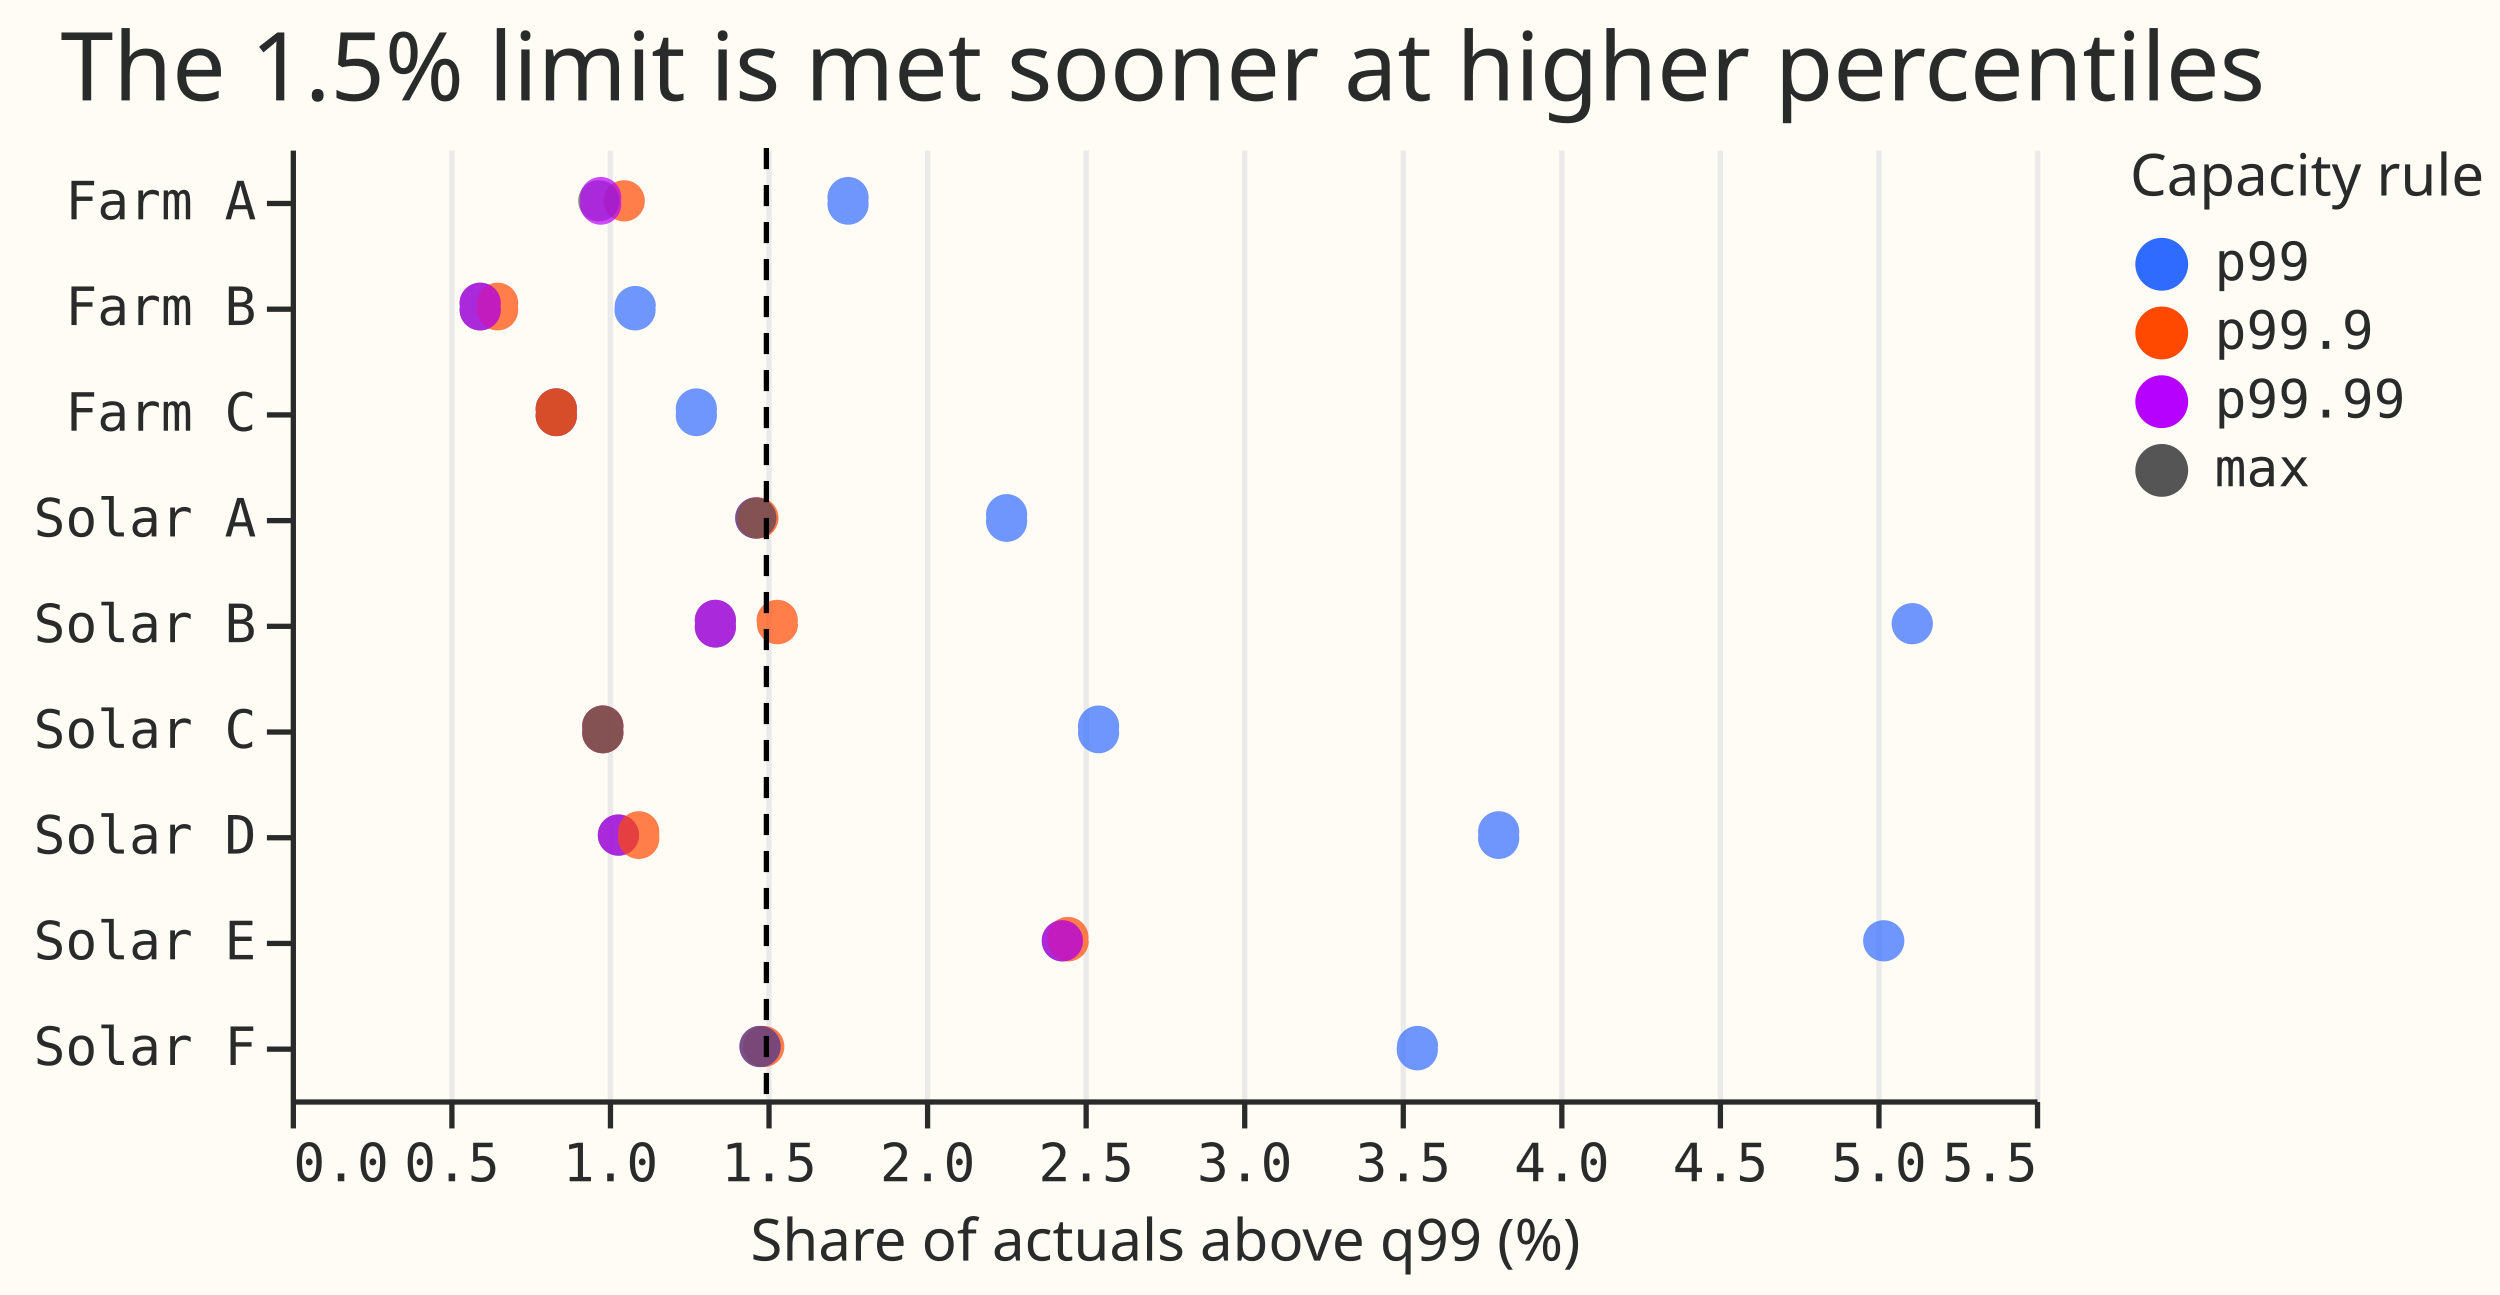
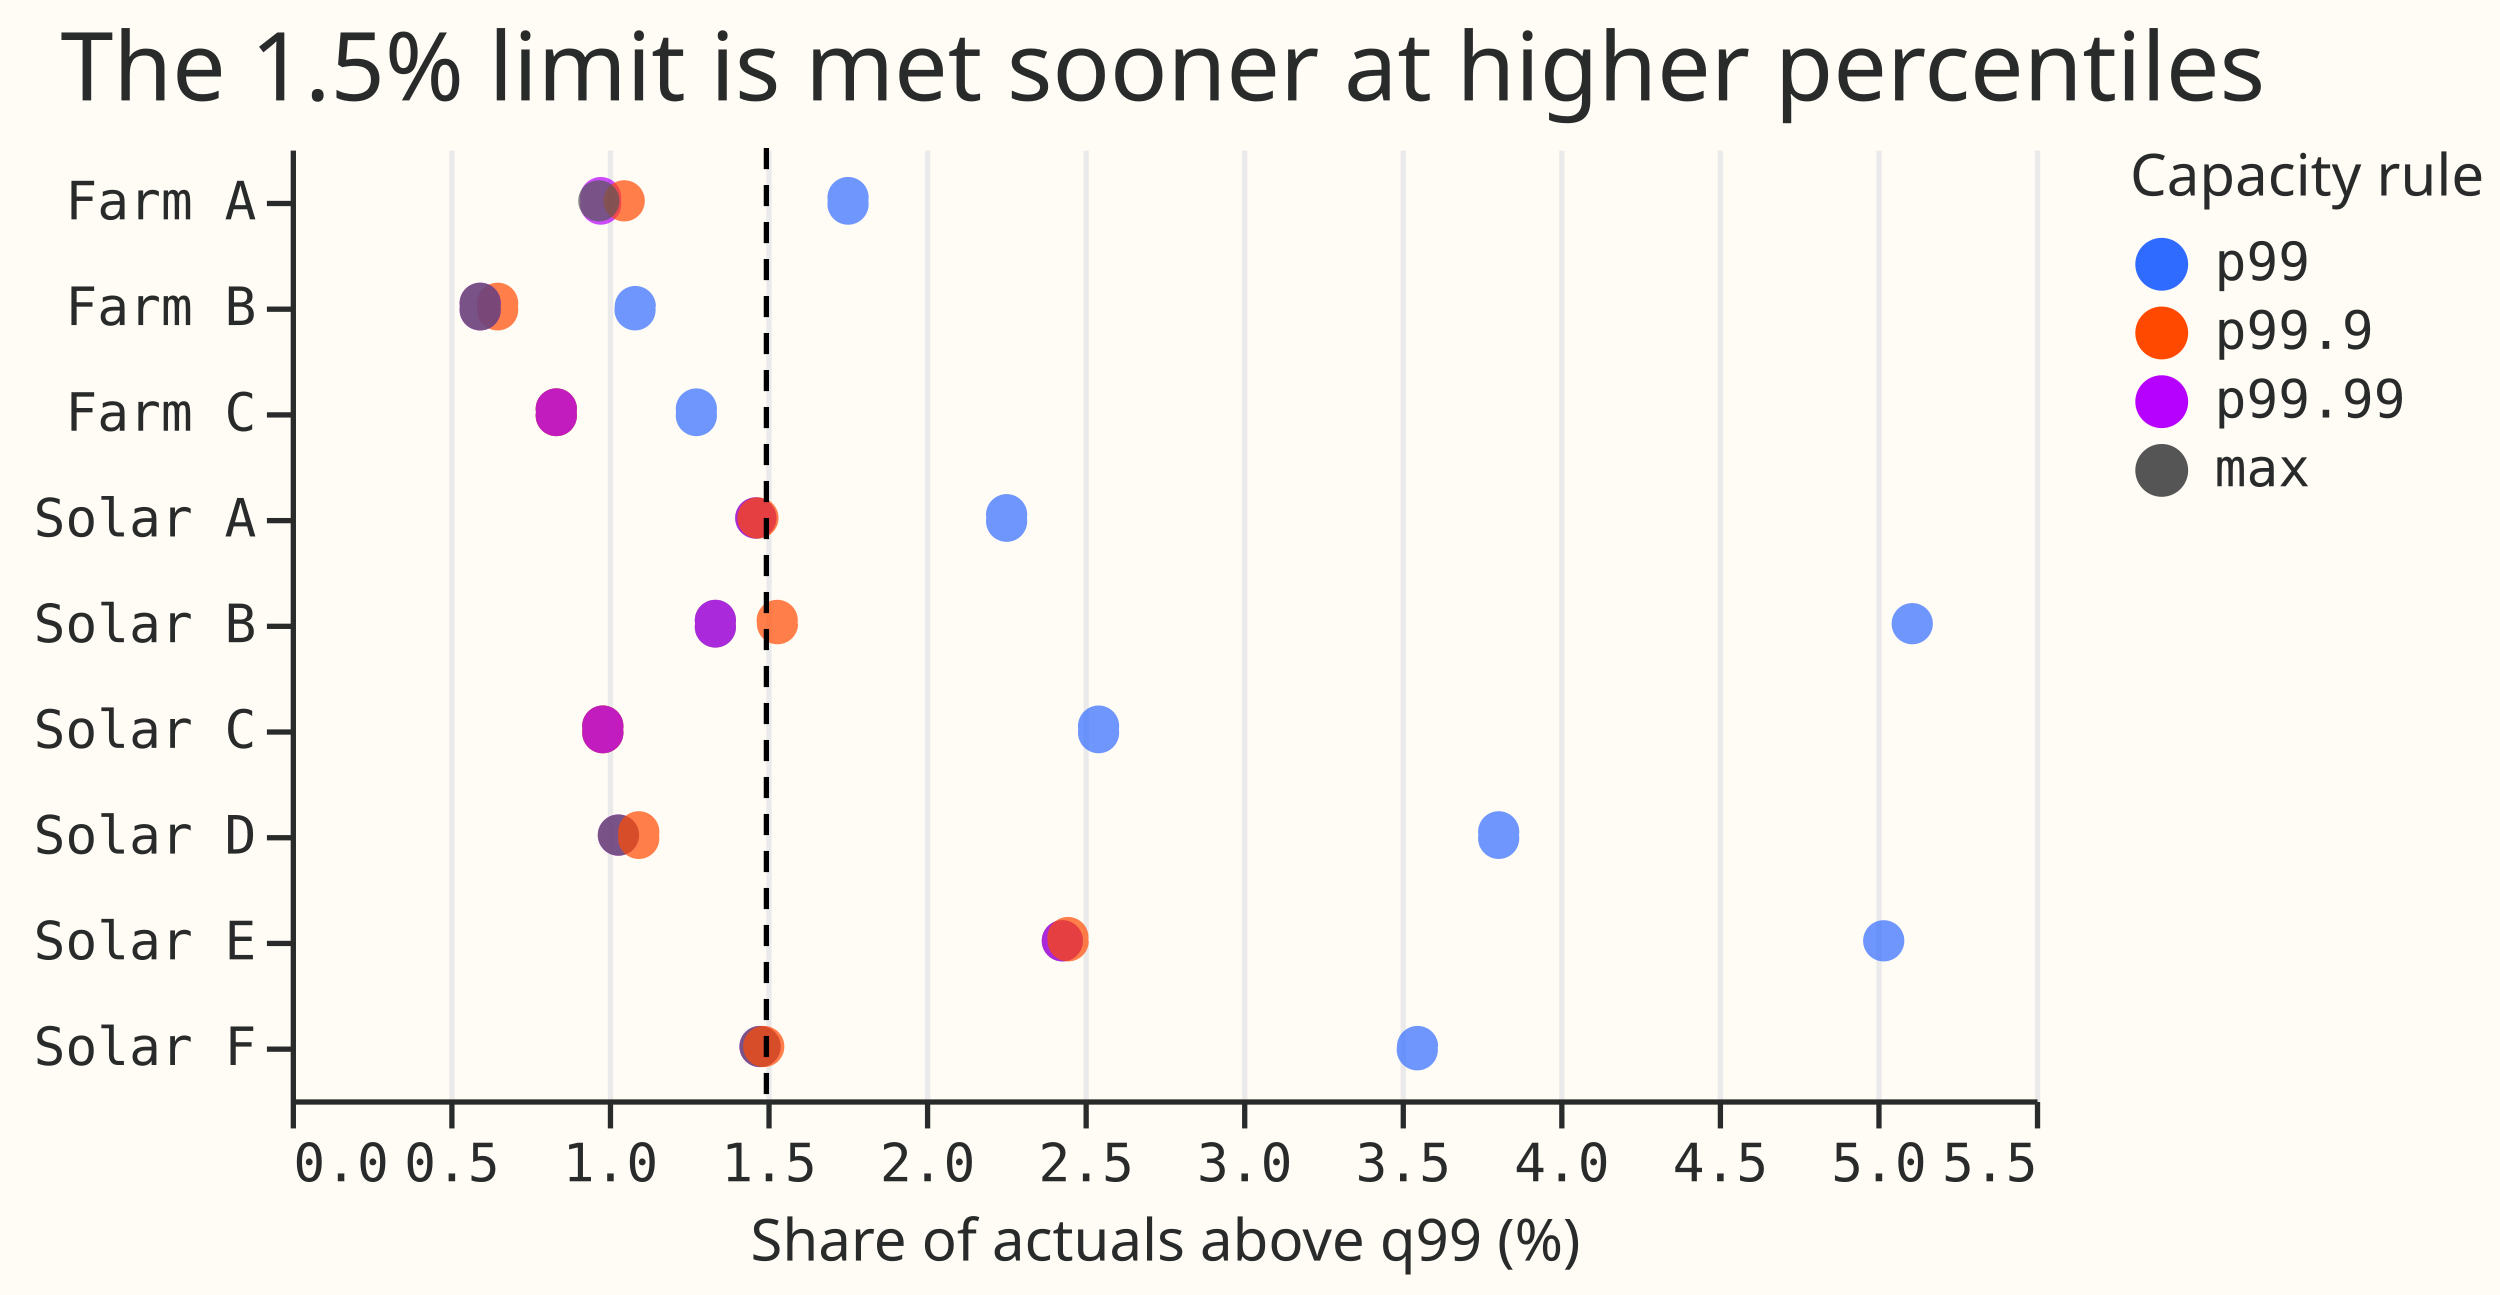
<svg xmlns="http://www.w3.org/2000/svg" width="473" height="245" class="marks" viewBox="0 0 473 245">
  <path fill="#fffbf5" d="M0 0h473v245H0z" />
  <g fill="none" stroke-miterlimit="10" aria-roledescription="group mark container" class="mark-group role-frame root">
    <path fill="#fffbf5" d="M55.5 28.5h330v180h-330Z" aria-hidden="true" class="background" />
    <g aria-hidden="true" class="mark-group role-axis">
      <path stroke="#eaeaea" d="M55.5 208.5v-180m30 180v-180m30 180v-180m30 180v-180m30 180v-180m30 180v-180m30 180v-180m30 180v-180m30 180v-180m30 180v-180m30 180v-180m30 180v-180" class="mark-rule role-axis-grid" pointer-events="none" />
    </g>
    <g aria-label="X-axis titled 'Share of actuals above q99 (%)' for a linear scale with values from 0 to 6" aria-roledescription="axis" class="mark-group role-axis" pointer-events="none">
      <path stroke="#292b2b" d="M55.5 208.5v5m30-5v5m30-5v5m30-5v5m30-5v5m30-5v5m30-5v5m30-5v5m30-5v5m30-5v5m30-5v5m30-5v5" class="mark-rule role-axis-tick" />
      <g fill="#292b2b" class="mark-text role-axis-label" font-family="Matter Semi Mono, Roboto Mono, monospace" font-size="10">
        <text transform="translate(55.5 223.5)">0.0</text>
        <text text-anchor="middle" transform="translate(85.5 223.5)">0.5</text>
        <text text-anchor="middle" transform="translate(115.5 223.5)">1.0</text>
        <text text-anchor="middle" transform="translate(145.5 223.5)">1.5</text>
        <text text-anchor="middle" transform="translate(175.5 223.5)">2.0</text>
        <text text-anchor="middle" transform="translate(205.5 223.5)">2.5</text>
        <text text-anchor="middle" transform="translate(235.5 223.5)">3.0</text>
        <text text-anchor="middle" transform="translate(265.5 223.5)">3.5</text>
        <text text-anchor="middle" transform="translate(295.5 223.5)">4.0</text>
        <text text-anchor="middle" transform="translate(325.5 223.5)">4.5</text>
        <text text-anchor="middle" transform="translate(355.5 223.5)">5.0</text>
        <text text-anchor="end" transform="translate(385.5 223.5)">5.5</text>
      </g>
      <path stroke="#292b2b" d="M55.5 208.5h330" class="mark-rule role-axis-domain" />
      <text fill="#292b2b" class="mark-text role-axis-title" font-family="Matter XH, DM Sans, sans-serif" font-size="11" text-anchor="middle" transform="translate(220.5 238.5)">Share of actuals above q99 (%)</text>
    </g>
    <g aria-label="Y-axis for a discrete scale with 9 values: Farm A, Farm B, Farm C, Solar A, Solar B, ending with Solar F" aria-roledescription="axis" class="mark-group role-axis" pointer-events="none">
      <path stroke="#292b2b" d="M55.5 38.5h-5m5 20h-5m5 20h-5m5 20h-5m5 20h-5m5 20h-5m5 20h-5m5 20h-5m5 20h-5" class="mark-rule role-axis-tick" />
      <g fill="#292b2b" class="mark-text role-axis-label" font-family="Matter Semi Mono, Roboto Mono, monospace" font-size="10" text-anchor="end">
        <text transform="translate(48.5 41.5)">Farm A</text>
        <text transform="translate(48.5 61.5)">Farm B</text>
        <text transform="translate(48.5 81.5)">Farm C</text>
        <text transform="translate(48.5 101.5)">Solar A</text>
        <text transform="translate(48.5 121.5)">Solar B</text>
        <text transform="translate(48.5 141.5)">Solar C</text>
        <text transform="translate(48.5 161.5)">Solar D</text>
        <text transform="translate(48.5 181.5)">Solar E</text>
        <text transform="translate(48.5 201.5)">Solar F</text>
      </g>
      <path stroke="#292b2b" d="M55.5 28.5v180" class="mark-rule role-axis-domain" />
    </g>
    <g aria-roledescription="symbol mark container" class="mark-symbol role-mark layer_0_marks">
+       <path fill="#555" d="M139.2 118a3.9 3.9 0 1 1-7.7 0 3.9 3.9 0 1 1 7.7 0" aria-label="Share of actuals above q99 (%): 1.33912956578; site: Solar B; Capacity rule: max" aria-roledescription="circle" opacity=".7" />
+       <path fill="#555" d="M117.9 138a3.9 3.9 0 1 1-7.7 0 3.9 3.9 0 1 1 7.7 0" aria-label="Share of actuals above q99 (%): 0.983821959432; site: Solar C; Capacity rule: max" aria-roledescription="circle" opacity=".7" />
+       <path fill="#306bff" d="M164.3 38a3.9 3.9 0 1 1-7.7 0 3.9 3.9 0 1 1 7.7 0" aria-label="Share of actuals above q99 (%): 1.75773989698; site: Farm A; Capacity rule: p99" aria-roledescription="circle" opacity=".7" />
+       <path fill="#ff4901" d="M98 58a3.9 3.9 0 1 1-7.7 0 3.9 3.9 0 1 1 7.7 0" aria-label="Share of actuals above q99 (%): 0.652067597674; site: Farm B; Capacity rule: p99.9" aria-roledescription="circle" opacity=".7" />
+       <path fill="#555" d="M109.1 78a3.9 3.9 0 1 1-7.7 0 3.9 3.9 0 1 1 7.7 0" aria-label="Share of actuals above q99 (%): 0.837814888197; site: Farm C; Capacity rule: max" aria-roledescription="circle" opacity=".7" />
+       <path fill="#b701ff" d="M120.9 158a3.9 3.9 0 1 1-7.8 0 3.9 3.9 0 1 1 7.8 0" aria-label="Share of actuals above q99 (%): 1.03346456693; site: Solar D; Capacity rule: p99.99" aria-roledescription="circle" opacity=".7" />
+       <path fill="#b701ff" d="M147.7 198a3.9 3.9 0 1 1-7.8 0 3.9 3.9 0 1 1 7.8 0" aria-label="Share of actuals above q99 (%): 1.47969602625; site: Solar F; Capacity rule: p99.99" aria-roledescription="circle" opacity=".7" />
+       <path fill="#b701ff" d="M117.5 38a3.9 3.9 0 1 1-7.7 0 3.9 3.9 0 1 1 7.7 0" aria-label="Share of actuals above q99 (%): 0.977112208592; site: Farm A; Capacity rule: p99.99" aria-roledescription="circle" opacity=".7" />
+       <path fill="#306bff" d="M360.3 178a3.9 3.9 0 1 1-7.8 0 3.9 3.9 0 1 1 7.8 0" aria-label="Share of actuals above q99 (%): 5.02310628893; site: Solar E; Capacity rule: p99" aria-roledescription="circle" opacity=".7" />
+       <path fill="#306bff" d="M287.4 158a3.9 3.9 0 1 1-7.7 0 3.9 3.9 0 1 1 7.7 0" aria-label="Share of actuals above q99 (%): 3.80941965588; site: Solar D; Capacity rule: p99" aria-roledescription="circle" opacity=".7" />
+       <path fill="#555" d="M146.9 98a3.9 3.9 0 1 1-7.8 0 3.9 3.9 0 1 1 7.8 0" aria-label="Share of actuals above q99 (%): 1.46653379837; site: Solar A; Capacity rule: max" aria-roledescription="circle" opacity=".7" />
+       <path fill="#555" d="M147.7 198a3.9 3.9 0 1 1-7.8 0 3.9 3.9 0 1 1 7.8 0" aria-label="Share of actuals above q99 (%): 1.47969602625; site: Solar F; Capacity rule: max" aria-roledescription="circle" opacity=".7" />
+       <path fill="#b701ff" d="M94.7 58a3.9 3.9 0 1 1-7.7 0 3.9 3.9 0 1 1 7.7 0" aria-label="Share of actuals above q99 (%): 0.597728631201; site: Farm B; Capacity rule: p99.99" aria-roledescription="circle" opacity=".7" />
+       <path fill="#306bff" d="M135.6 78a3.9 3.9 0 1 1-7.7 0 3.9 3.9 0 1 1 7.7 0" aria-label="Share of actuals above q99 (%): 1.27936597792; site: Farm C; Capacity rule: p99" aria-roledescription="circle" opacity=".7" />
+       <path fill="#b701ff" d="M139.2 118a3.9 3.9 0 1 1-7.7 0 3.9 3.9 0 1 1 7.7 0" aria-label="Share of actuals above q99 (%): 1.33912956578; site: Solar B; Capacity rule: p99.99" aria-roledescription="circle" opacity=".7" />
+       <path fill="#ff4901" d="M109.1 78a3.9 3.9 0 1 1-7.7 0 3.9 3.9 0 1 1 7.7 0" aria-label="Share of actuals above q99 (%): 0.837814888197; site: Farm C; Capacity rule: p99.9" aria-roledescription="circle" opacity=".7" />
+       <path fill="#555" d="M204.9 178a3.9 3.9 0 1 1-7.8 0 3.9 3.9 0 1 1 7.8 0" aria-label="Share of actuals above q99 (%): 2.43319268636; site: Solar E; Capacity rule: max" aria-roledescription="circle" opacity=".7" />
+       <path fill="#555" d="M120.9 158a3.9 3.9 0 1 1-7.8 0 3.9 3.9 0 1 1 7.8 0" aria-label="Share of actuals above q99 (%): 1.03346456693; site: Solar D; Capacity rule: max" aria-roledescription="circle" opacity=".7" />
+       <path fill="#ff4901" d="M117.9 138a3.9 3.9 0 1 1-7.7 0 3.9 3.9 0 1 1 7.7 0" aria-label="Share of actuals above q99 (%): 0.983821959432; site: Solar C; Capacity rule: p99.9" aria-roledescription="circle" opacity=".7" />
+       <path fill="#b701ff" d="M146.9 98a3.9 3.9 0 1 1-7.8 0 3.9 3.9 0 1 1 7.8 0" aria-label="Share of actuals above q99 (%): 1.46653379837; site: Solar A; Capacity rule: p99.99" aria-roledescription="circle" opacity=".7" />
+       <path fill="#b701ff" d="M204.9 178a3.9 3.9 0 1 1-7.8 0 3.9 3.9 0 1 1 7.8 0" aria-label="Share of actuals above q99 (%): 2.43319268636; site: Solar E; Capacity rule: p99.99" aria-roledescription="circle" opacity=".7" />
+       <path fill="#ff4901" d="M147.3 98a3.9 3.9 0 1 1-7.8 0 3.9 3.9 0 1 1 7.8 0" aria-label="Share of actuals above q99 (%): 1.47317721309; site: Solar A; Capacity rule: p99.9" aria-roledescription="circle" opacity=".7" />
+       <path fill="#306bff" d="M211.7 138a3.9 3.9 0 1 1-7.7 0 3.9 3.9 0 1 1 7.7 0" aria-label="Share of actuals above q99 (%): 2.54742547425; site: Solar C; Capacity rule: p99" aria-roledescription="circle" opacity=".7" />
+       <path fill="#306bff" d="M194.3 98a3.9 3.9 0 1 1-7.7 0 3.9 3.9 0 1 1 7.7 0" aria-label="Share of actuals above q99 (%): 2.25710014948; site: Solar A; Capacity rule: p99" aria-roledescription="circle" opacity=".7" />
+       <path fill="#306bff" d="M272 198a3.9 3.9 0 1 1-7.7 0 3.9 3.9 0 1 1 7.8 0" aria-label="Share of actuals above q99 (%): 3.55361387299; site: Solar F; Capacity rule: p99" aria-roledescription="circle" opacity=".7" />
+       <path fill="#b701ff" d="M109.1 78a3.9 3.9 0 1 1-7.7 0 3.9 3.9 0 1 1 7.7 0" aria-label="Share of actuals above q99 (%): 0.837814888197; site: Farm C; Capacity rule: p99.99" aria-roledescription="circle" opacity=".7" />
+       <path fill="#ff4901" d="M151 118a3.9 3.9 0 1 1-7.8 0 3.9 3.9 0 1 1 7.7 0" aria-label="Share of actuals above q99 (%): 1.53400289812; site: Solar B; Capacity rule: p99.9" aria-roledescription="circle" opacity=".7" />
+       <path fill="#b701ff" d="M117.9 138a3.9 3.9 0 1 1-7.7 0 3.9 3.9 0 1 1 7.7 0" aria-label="Share of actuals above q99 (%): 0.983821959432; site: Solar C; Capacity rule: p99.99" aria-roledescription="circle" opacity=".7" />
+       <path fill="#306bff" d="M124 58a3.9 3.9 0 1 1-7.7 0 3.9 3.9 0 1 1 7.8 0" aria-label="Share of actuals above q99 (%): 1.08677932946; site: Farm B; Capacity rule: p99" aria-roledescription="circle" opacity=".7" />
+       <path fill="#ff4901" d="M206 178a3.9 3.9 0 1 1-7.8 0 3.9 3.9 0 1 1 7.7 0" aria-label="Share of actuals above q99 (%): 2.451275869; site: Solar E; Capacity rule: p99.9" aria-roledescription="circle" opacity=".7" />
+       <path fill="#ff4901" d="M124.7 158a3.9 3.9 0 1 1-7.7 0 3.9 3.9 0 1 1 7.7 0" aria-label="Share of actuals above q99 (%): 1.097258676; site: Solar D; Capacity rule: p99.9" aria-roledescription="circle" opacity=".7" />
+       <path fill="#ff4901" d="M148.4 198a3.9 3.9 0 1 1-7.8 0 3.9 3.9 0 1 1 7.8 0" aria-label="Share of actuals above q99 (%): 1.49141307623; site: Solar F; Capacity rule: p99.9" aria-roledescription="circle" opacity=".7" />
+       <path fill="#ff4901" d="M122 38a3.9 3.9 0 1 1-7.8 0 3.9 3.9 0 1 1 7.8 0" aria-label="Share of actuals above q99 (%): 1.05145770272; site: Farm A; Capacity rule: p99.9" aria-roledescription="circle" opacity=".7" />
+       <path fill="#306bff" d="M365.7 118a3.9 3.9 0 1 1-7.8 0 3.9 3.9 0 1 1 7.8 0" aria-label="Share of actuals above q99 (%): 5.11334299372; site: Solar B; Capacity rule: p99" aria-roledescription="circle" opacity=".7" />
+       <path fill="#555" d="M117.2 38a3.9 3.9 0 1 1-7.8 0 3.9 3.9 0 1 1 7.8 0" aria-label="Share of actuals above q99 (%): 0.971801816154; site: Farm A; Capacity rule: max" aria-roledescription="circle" opacity=".7" />
      <path fill="#555" d="M94.7 58a3.9 3.9 0 1 1-7.7 0 3.9 3.9 0 1 1 7.7 0" aria-label="Share of actuals above q99 (%): 0.597728631201; site: Farm B; Capacity rule: max" aria-roledescription="circle" opacity=".7" />
-       <path fill="#306bff" d="M272 198a3.9 3.9 0 1 1-7.7 0 3.9 3.9 0 1 1 7.8 0" aria-label="Share of actuals above q99 (%): 3.55361387299; site: Solar F; Capacity rule: p99" aria-roledescription="circle" opacity=".7" />
-       <path fill="#b701ff" d="M117.9 138a3.9 3.9 0 1 1-7.7 0 3.9 3.9 0 1 1 7.7 0" aria-label="Share of actuals above q99 (%): 0.983821959432; site: Solar C; Capacity rule: p99.99" aria-roledescription="circle" opacity=".7" />
-       <path fill="#555" d="M120.9 158a3.9 3.9 0 1 1-7.8 0 3.9 3.9 0 1 1 7.8 0" aria-label="Share of actuals above q99 (%): 1.03346456693; site: Solar D; Capacity rule: max" aria-roledescription="circle" opacity=".7" />
-       <path fill="#b701ff" d="M109.1 78a3.9 3.9 0 1 1-7.7 0 3.9 3.9 0 1 1 7.7 0" aria-label="Share of actuals above q99 (%): 0.837814888197; site: Farm C; Capacity rule: p99.99" aria-roledescription="circle" opacity=".7" />
-       <path fill="#b701ff" d="M146.9 98a3.9 3.9 0 1 1-7.8 0 3.9 3.9 0 1 1 7.8 0" aria-label="Share of actuals above q99 (%): 1.46653379837; site: Solar A; Capacity rule: p99.99" aria-roledescription="circle" opacity=".7" />
-       <path fill="#555" d="M204.9 178a3.9 3.9 0 1 1-7.8 0 3.9 3.9 0 1 1 7.8 0" aria-label="Share of actuals above q99 (%): 2.43319268636; site: Solar E; Capacity rule: max" aria-roledescription="circle" opacity=".7" />
-       <path fill="#ff4901" d="M98 58a3.9 3.9 0 1 1-7.7 0 3.9 3.9 0 1 1 7.7 0" aria-label="Share of actuals above q99 (%): 0.652067597674; site: Farm B; Capacity rule: p99.9" aria-roledescription="circle" opacity=".7" />
-       <path fill="#ff4901" d="M122 38a3.9 3.9 0 1 1-7.8 0 3.9 3.9 0 1 1 7.8 0" aria-label="Share of actuals above q99 (%): 1.05145770272; site: Farm A; Capacity rule: p99.9" aria-roledescription="circle" opacity=".7" />
-       <path fill="#ff4901" d="M147.3 98a3.9 3.9 0 1 1-7.8 0 3.9 3.9 0 1 1 7.8 0" aria-label="Share of actuals above q99 (%): 1.47317721309; site: Solar A; Capacity rule: p99.9" aria-roledescription="circle" opacity=".7" />
-       <path fill="#306bff" d="M164.3 38a3.9 3.9 0 1 1-7.7 0 3.9 3.9 0 1 1 7.7 0" aria-label="Share of actuals above q99 (%): 1.75773989698; site: Farm A; Capacity rule: p99" aria-roledescription="circle" opacity=".7" />
-       <path fill="#555" d="M109.1 78a3.9 3.9 0 1 1-7.7 0 3.9 3.9 0 1 1 7.7 0" aria-label="Share of actuals above q99 (%): 0.837814888197; site: Farm C; Capacity rule: max" aria-roledescription="circle" opacity=".7" />
-       <path fill="#ff4901" d="M206 178a3.9 3.9 0 1 1-7.8 0 3.9 3.9 0 1 1 7.7 0" aria-label="Share of actuals above q99 (%): 2.451275869; site: Solar E; Capacity rule: p99.9" aria-roledescription="circle" opacity=".7" />
-       <path fill="#306bff" d="M365.7 118a3.9 3.9 0 1 1-7.8 0 3.9 3.9 0 1 1 7.8 0" aria-label="Share of actuals above q99 (%): 5.11334299372; site: Solar B; Capacity rule: p99" aria-roledescription="circle" opacity=".7" />
-       <path fill="#306bff" d="M360.3 178a3.9 3.9 0 1 1-7.8 0 3.9 3.9 0 1 1 7.8 0" aria-label="Share of actuals above q99 (%): 5.02310628893; site: Solar E; Capacity rule: p99" aria-roledescription="circle" opacity=".7" />
-       <path fill="#ff4901" d="M148.4 198a3.9 3.9 0 1 1-7.8 0 3.9 3.9 0 1 1 7.8 0" aria-label="Share of actuals above q99 (%): 1.49141307623; site: Solar F; Capacity rule: p99.9" aria-roledescription="circle" opacity=".7" />
-       <path fill="#306bff" d="M211.7 138a3.9 3.9 0 1 1-7.7 0 3.9 3.9 0 1 1 7.7 0" aria-label="Share of actuals above q99 (%): 2.54742547425; site: Solar C; Capacity rule: p99" aria-roledescription="circle" opacity=".7" />
-       <path fill="#306bff" d="M124 58a3.9 3.9 0 1 1-7.7 0 3.9 3.9 0 1 1 7.8 0" aria-label="Share of actuals above q99 (%): 1.08677932946; site: Farm B; Capacity rule: p99" aria-roledescription="circle" opacity=".7" />
-       <path fill="#306bff" d="M287.4 158a3.9 3.9 0 1 1-7.7 0 3.9 3.9 0 1 1 7.7 0" aria-label="Share of actuals above q99 (%): 3.80941965588; site: Solar D; Capacity rule: p99" aria-roledescription="circle" opacity=".7" />
-       <path fill="#ff4901" d="M151 118a3.9 3.9 0 1 1-7.8 0 3.9 3.9 0 1 1 7.7 0" aria-label="Share of actuals above q99 (%): 1.53400289812; site: Solar B; Capacity rule: p99.9" aria-roledescription="circle" opacity=".7" />
-       <path fill="#ff4901" d="M117.9 138a3.9 3.9 0 1 1-7.7 0 3.9 3.9 0 1 1 7.7 0" aria-label="Share of actuals above q99 (%): 0.983821959432; site: Solar C; Capacity rule: p99.9" aria-roledescription="circle" opacity=".7" />
-       <path fill="#b701ff" d="M120.9 158a3.9 3.9 0 1 1-7.8 0 3.9 3.9 0 1 1 7.8 0" aria-label="Share of actuals above q99 (%): 1.03346456693; site: Solar D; Capacity rule: p99.99" aria-roledescription="circle" opacity=".7" />
-       <path fill="#ff4901" d="M109.1 78a3.9 3.9 0 1 1-7.7 0 3.9 3.9 0 1 1 7.7 0" aria-label="Share of actuals above q99 (%): 0.837814888197; site: Farm C; Capacity rule: p99.9" aria-roledescription="circle" opacity=".7" />
-       <path fill="#b701ff" d="M147.7 198a3.9 3.9 0 1 1-7.8 0 3.9 3.9 0 1 1 7.8 0" aria-label="Share of actuals above q99 (%): 1.47969602625; site: Solar F; Capacity rule: p99.99" aria-roledescription="circle" opacity=".7" />
-       <path fill="#306bff" d="M135.6 78a3.9 3.9 0 1 1-7.7 0 3.9 3.9 0 1 1 7.7 0" aria-label="Share of actuals above q99 (%): 1.27936597792; site: Farm C; Capacity rule: p99" aria-roledescription="circle" opacity=".7" />
-       <path fill="#b701ff" d="M94.7 58a3.9 3.9 0 1 1-7.7 0 3.9 3.9 0 1 1 7.7 0" aria-label="Share of actuals above q99 (%): 0.597728631201; site: Farm B; Capacity rule: p99.99" aria-roledescription="circle" opacity=".7" />
-       <path fill="#555" d="M139.2 118a3.9 3.9 0 1 1-7.7 0 3.9 3.9 0 1 1 7.7 0" aria-label="Share of actuals above q99 (%): 1.33912956578; site: Solar B; Capacity rule: max" aria-roledescription="circle" opacity=".7" />
-       <path fill="#555" d="M117.2 38a3.9 3.9 0 1 1-7.8 0 3.9 3.9 0 1 1 7.8 0" aria-label="Share of actuals above q99 (%): 0.971801816154; site: Farm A; Capacity rule: max" aria-roledescription="circle" opacity=".7" />
-       <path fill="#555" d="M117.9 138a3.9 3.9 0 1 1-7.7 0 3.9 3.9 0 1 1 7.7 0" aria-label="Share of actuals above q99 (%): 0.983821959432; site: Solar C; Capacity rule: max" aria-roledescription="circle" opacity=".7" />
-       <path fill="#b701ff" d="M204.9 178a3.9 3.9 0 1 1-7.8 0 3.9 3.9 0 1 1 7.8 0" aria-label="Share of actuals above q99 (%): 2.43319268636; site: Solar E; Capacity rule: p99.99" aria-roledescription="circle" opacity=".7" />
-       <path fill="#b701ff" d="M139.2 118a3.9 3.9 0 1 1-7.7 0 3.9 3.9 0 1 1 7.7 0" aria-label="Share of actuals above q99 (%): 1.33912956578; site: Solar B; Capacity rule: p99.99" aria-roledescription="circle" opacity=".7" />
-       <path fill="#555" d="M146.9 98a3.9 3.9 0 1 1-7.8 0 3.9 3.9 0 1 1 7.8 0" aria-label="Share of actuals above q99 (%): 1.46653379837; site: Solar A; Capacity rule: max" aria-roledescription="circle" opacity=".7" />
-       <path fill="#b701ff" d="M117.5 38a3.9 3.9 0 1 1-7.7 0 3.9 3.9 0 1 1 7.7 0" aria-label="Share of actuals above q99 (%): 0.977112208592; site: Farm A; Capacity rule: p99.99" aria-roledescription="circle" opacity=".7" />
-       <path fill="#ff4901" d="M124.7 158a3.9 3.9 0 1 1-7.7 0 3.9 3.9 0 1 1 7.7 0" aria-label="Share of actuals above q99 (%): 1.097258676; site: Solar D; Capacity rule: p99.9" aria-roledescription="circle" opacity=".7" />
-       <path fill="#555" d="M147.7 198a3.9 3.9 0 1 1-7.8 0 3.9 3.9 0 1 1 7.8 0" aria-label="Share of actuals above q99 (%): 1.47969602625; site: Solar F; Capacity rule: max" aria-roledescription="circle" opacity=".7" />
-       <path fill="#306bff" d="M194.3 98a3.9 3.9 0 1 1-7.7 0 3.9 3.9 0 1 1 7.7 0" aria-label="Share of actuals above q99 (%): 2.25710014948; site: Solar A; Capacity rule: p99" aria-roledescription="circle" opacity=".7" />
    </g>
    <g aria-roledescription="rule mark container" class="mark-rule role-mark layer_1_marks">
      <path stroke="#000" stroke-dasharray="4,3" d="M145 28v180" aria-label="x: 1.5" aria-roledescription="rule mark" />
    </g>
    <g aria-label="Symbol legend titled 'Capacity rule' for fill color with 4 values: p99, p99.9, p99.99, max" aria-roledescription="legend" class="mark-group role-legend">
      <path d="M403 28h65v66h-65Z" aria-hidden="true" class="background" pointer-events="none" />
      <g class="mark-group role-legend-entry">
        <g aria-roledescription="group mark container" class="mark-group role-scope" pointer-events="none">
          <path d="M403 44h52v11h-52Z" aria-hidden="true" class="background" />
          <path fill="#306bff" d="M414 50a5 5 0 1 1-10 0 5 5 0 1 1 10 0" class="mark-symbol role-legend-symbol" />
          <text fill="#292b2b" class="mark-text role-legend-label" font-family="Matter Semi Mono, Roboto Mono, monospace" font-size="10" transform="translate(419 53)">p99</text>
          <path d="M403 57h52v11h-52Z" aria-hidden="true" class="background" />
          <path fill="#ff4901" d="M414 63a5 5 0 1 1-10 0 5 5 0 1 1 10 0" class="mark-symbol role-legend-symbol" />
          <text fill="#292b2b" class="mark-text role-legend-label" font-family="Matter Semi Mono, Roboto Mono, monospace" font-size="10" transform="translate(419 66)">p99.9</text>
          <path d="M403 70h52v11h-52Z" aria-hidden="true" class="background" />
          <path fill="#b701ff" d="M414 76a5 5 0 1 1-10 0 5 5 0 1 1 10 0" class="mark-symbol role-legend-symbol" />
          <text fill="#292b2b" class="mark-text role-legend-label" font-family="Matter Semi Mono, Roboto Mono, monospace" font-size="10" transform="translate(419 79)">p99.99</text>
          <path d="M403 83h52v11h-52Z" aria-hidden="true" class="background" />
          <path fill="#555" d="M414 89a5 5 0 1 1-10 0 5 5 0 1 1 10 0" class="mark-symbol role-legend-symbol" />
          <text fill="#292b2b" class="mark-text role-legend-label" font-family="Matter Semi Mono, Roboto Mono, monospace" font-size="10" transform="translate(419 92)">max</text>
        </g>
      </g>
      <text fill="#292b2b" class="mark-text role-legend-title" font-family="Matter XH, DM Sans, sans-serif" font-size="11" pointer-events="none" transform="translate(403 37)">Capacity rule</text>
    </g>
    <g class="mark-group role-title">
      <text fill="#292b2b" aria-label="Title text 'The 1.5% limit is met sooner at higher percentiles'" aria-roledescription="title" class="mark-text role-title-text" font-family="Matter XH, DM Sans, sans-serif" font-size="18" pointer-events="none" text-anchor="middle" transform="translate(220 19)">The 1.5% limit is met sooner at higher percentiles</text>
    </g>
  </g>
</svg>
